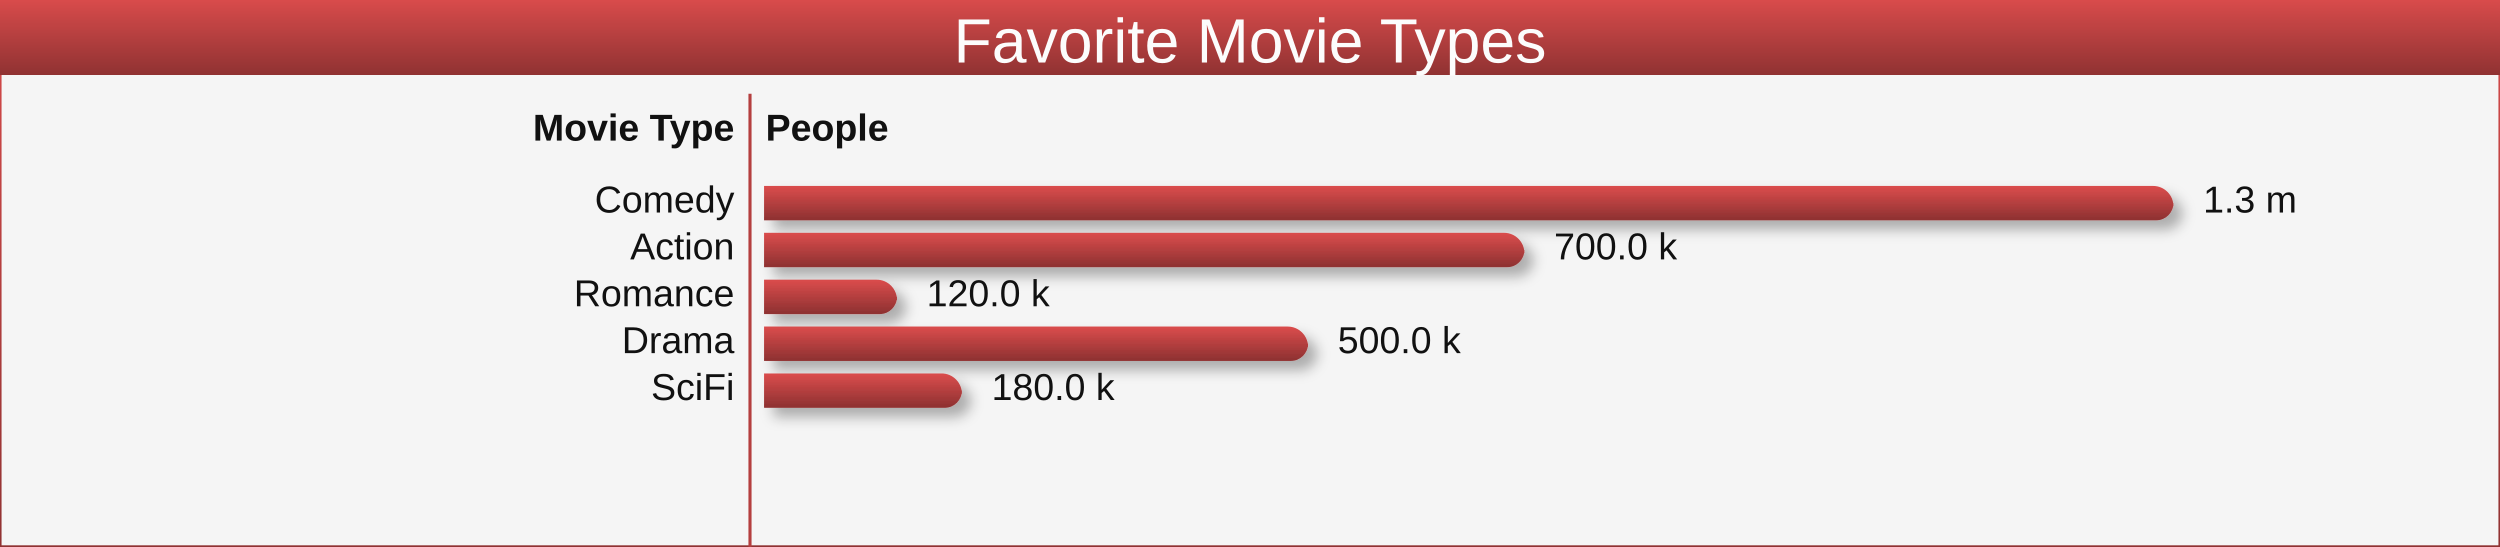
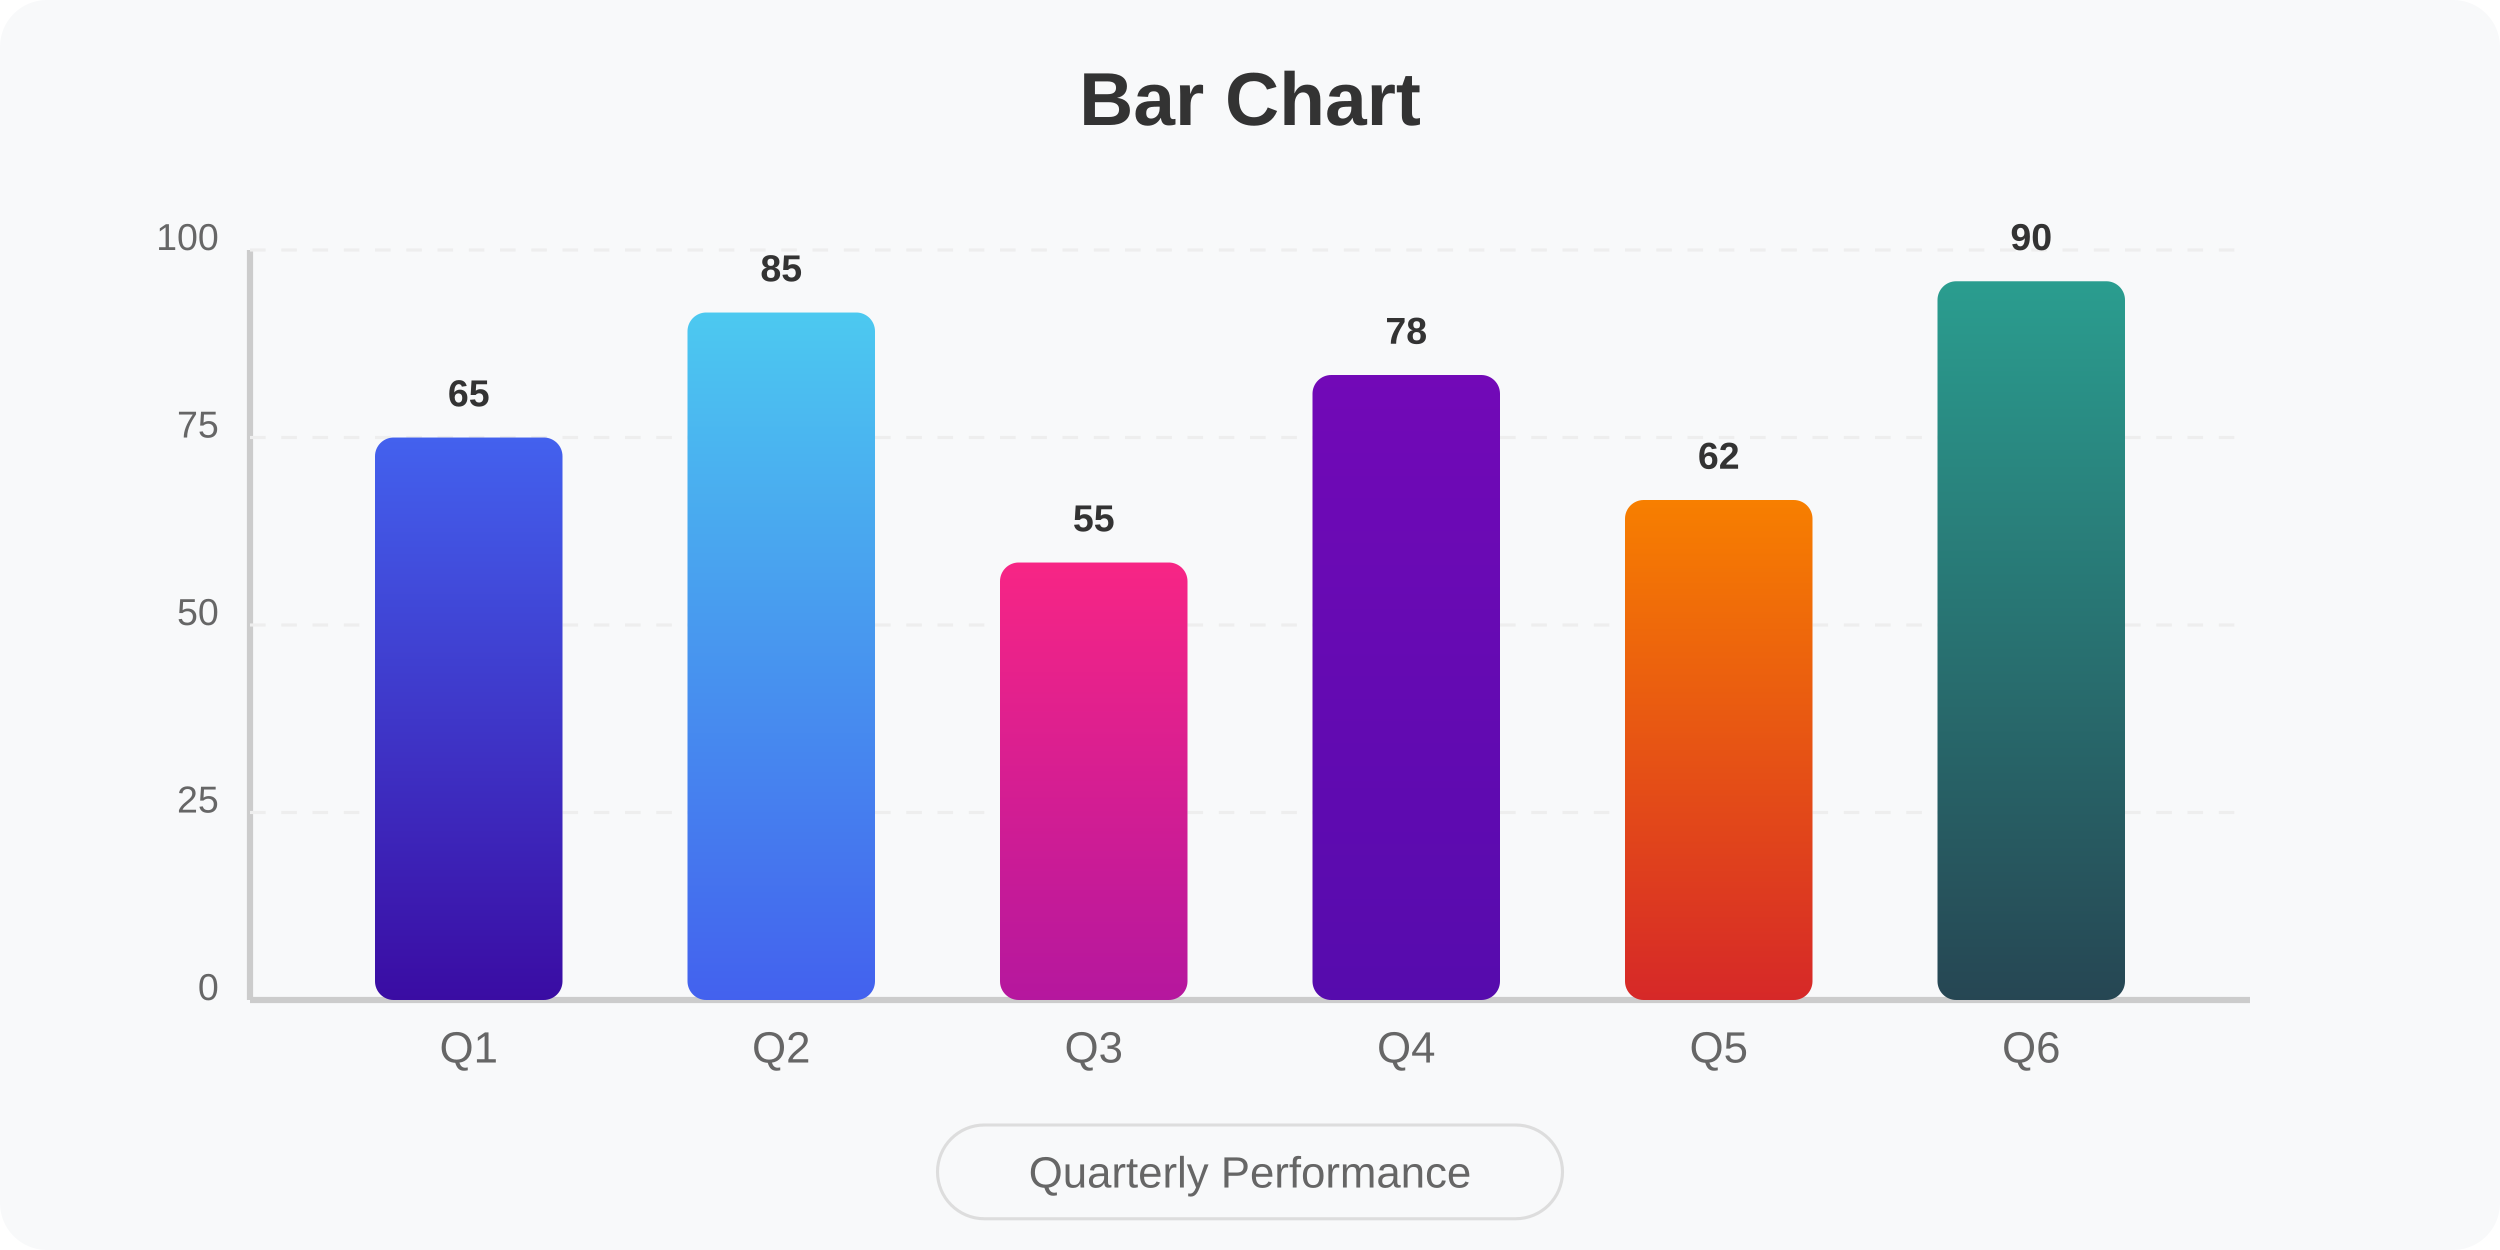
- <svg xmlns="http://www.w3.org/2000/svg" width="800" height="175.0" viewBox="0 0 800 175">
+ <svg xmlns="http://www.w3.org/2000/svg" width="800" height="400" viewBox="0 0 800 400">
+   <rect width="800" height="400" fill="#f8f9fa" rx="15" ry="15" />
+   <text x="400" y="40" font-family="Arial, sans-serif" font-size="24" font-weight="bold" text-anchor="middle" fill="#333">Bar Chart</text>
+   <line x1="80" y1="80" x2="80" y2="320" stroke="#ccc" stroke-width="2" />
+   <line x1="80" y1="320" x2="720" y2="320" stroke="#ccc" stroke-width="2" />
+   <text x="70" y="320" font-family="Arial, sans-serif" font-size="12" text-anchor="end" fill="#666">0</text>
+   <text x="70" y="260" font-family="Arial, sans-serif" font-size="12" text-anchor="end" fill="#666">25</text>
+   <text x="70" y="200" font-family="Arial, sans-serif" font-size="12" text-anchor="end" fill="#666">50</text>
+   <text x="70" y="140" font-family="Arial, sans-serif" font-size="12" text-anchor="end" fill="#666">75</text>
+   <text x="70" y="80" font-family="Arial, sans-serif" font-size="12" text-anchor="end" fill="#666">100</text>
+   <line x1="80" y1="260" x2="720" y2="260" stroke="#eee" stroke-width="1" stroke-dasharray="5,5" />
+   <line x1="80" y1="200" x2="720" y2="200" stroke="#eee" stroke-width="1" stroke-dasharray="5,5" />
+   <line x1="80" y1="140" x2="720" y2="140" stroke="#eee" stroke-width="1" stroke-dasharray="5,5" />
+   <line x1="80" y1="80" x2="720" y2="80" stroke="#eee" stroke-width="1" stroke-dasharray="5,5" />
  <defs>
-     <linearGradient id="backGrad_115d1562-8f2a-4da9-b8e1-191fe34c685e" x2="0%" y2="100%">
-       <stop offset="0%" style="stop-color:#d84b4b" />
-       <stop offset="50%" style="stop-color:#B43F3F" />
-       <stop offset="100%" style="stop-color:#903232" />
+     <linearGradient id="gradient1" x1="0%" y1="0%" x2="0%" y2="100%">
+       <stop offset="0%" stop-color="#4361ee" />
+       <stop offset="100%" stop-color="#3a0ca3" />
    </linearGradient>
-     <style>.bar:hover {filter: grayscale(100%) sepia(100%);}.bar:hover {filter: grayscale(100%) sepia(100%);}.glass:after, .glass:before {content: "";display: block;position: absolute}.glass {overflow: hidden;color: #fff;text-shadow: 0 1px 2px rgba(0, 0, 0, .7);background-image: radial-gradient(circle at center, rgba(0, 167, 225, .25), rgba(0, 110, 149, .5));box-shadow: 0 5px 10px rgba(0, 0, 0, .75), inset 0 0 0 2px rgba(0, 0, 0, .3), inset 0 -6px 6px -3px rgba(0, 129, 174, .2);position: relative}.glass:after {background: rgba(0, 167, 225, .2);z-index: 0;height: 100%;width: 100%;top: 0;left: 0;backdrop-filter: blur(3px) saturate(400%);-webkit-backdrop-filter: blur(3px) saturate(400%)}.glass:before {width: calc(100% - 4px);height: 35px;background-image: linear-gradient(rgba(255, 255, 255, .7), rgba(255, 255, 255, 0));top: 2px;left: 2px;border-radius: 30px 30px 200px 200px;opacity: .7}.glass:hover {text-shadow: 0 1px 2px rgba(0, 0, 0, .9)}.glass:hover:before {opacity: 1}.glass:active {text-shadow: 0 0 2px rgba(0, 0, 0, .9);box-shadow: 0 3px 8px rgba(0, 0, 0, .75), inset 0 0 0 2px rgba(0, 0, 0, .3), inset 0 -6px 6px -3px rgba(0, 129, 174, .2)}.glass:active:before {height: 25px}.shadowed {-webkit-filter: drop-shadow(3px 3px 2px rgba(0, 0, 0, .3));filter: drop-shadow(3px 3px 2px rgba(0, 0, 0, .3));}</style>
  </defs>
-   <rect width="100%" height="100%" fill="#f5f5f5" stroke="url(#backGrad_115d1562-8f2a-4da9-b8e1-191fe34c685e)" />
-   <g>
-     <rect height="24" x="0" y="0" width="100%" fill="url(#backGrad_115d1562-8f2a-4da9-b8e1-191fe34c685e)" />
-     <text x="400" y="20" text-anchor="middle" style="fill: #FCFCFC; font-family: Arial; Helvetica; sans-serif; font-size:20px;">Favorite Movie Types</text>
-   </g>
-   <line x1="240" x2="240" y1="30" y2="175" stroke="#B43F3F" />
-   <g>
-     <text x="235" y="45" text-anchor="end" style="fill: #111111; font-family: Arial; Helvetica; sans-serif; font-size:12px; font-weight: bold;">Movie Type</text>
-     <text x="245" y="45" text-anchor="start" style="fill: #111111; font-family: Arial; Helvetica; sans-serif; font-size:12px; font-weight: bold;">People</text>
-   </g>
-   <g transform="translate(245, 60)">
-     <path d="M 0 0.0  A 0.0 0.0 0 0 1 0.0 0 L 444.0 0 A 6.0 6.0 0 0 1 450.0 6.0 L 450.0 5.0 A 5.0 5.0 0 0 1 445.0 10.0 L 0.0 10.0 A 0.0 0.0 0 0 1 0 10.0 Z" fill="url(#backGrad_115d1562-8f2a-4da9-b8e1-191fe34c685e)" class="bar shadowed" stroke="url(#backGrad_115d1562-8f2a-4da9-b8e1-191fe34c685e)" stroke-width="1" />
-     <text x="-10" y="8" text-anchor="end" style="fill: #111111; font-family: Arial; Helvetica; sans-serif; font-size:12px;">Comedy</text>
-     <text x="460.0" y="8" text-anchor="start" style="fill: #111111; font-family: Arial; Helvetica; sans-serif; font-size:12px;">1.3 m</text>
-   </g>
-   <g transform="translate(245, 75)">
-     <path d="M 0 0.0  A 0.0 0.0 0 0 1 0.0 0 L 236.308 0 A 6.0 6.0 0 0 1 242.308 6.0 L 242.308 5.0 A 5.0 5.0 0 0 1 237.308 10.0 L 0.0 10.0 A 0.0 0.0 0 0 1 0 10.0 Z" fill="url(#backGrad_115d1562-8f2a-4da9-b8e1-191fe34c685e)" class="bar shadowed" stroke="url(#backGrad_115d1562-8f2a-4da9-b8e1-191fe34c685e)" stroke-width="1" />
-     <text x="-10" y="8" text-anchor="end" style="fill: #111111; font-family: Arial; Helvetica; sans-serif; font-size:12px;">Action</text>
-     <text x="252.308" y="8" text-anchor="start" style="fill: #111111; font-family: Arial; Helvetica; sans-serif; font-size:12px;">700.0 k</text>
-   </g>
-   <g transform="translate(245, 90)">
-     <path d="M 0 0.0  A 0.0 0.0 0 0 1 0.0 0 L 35.538 0 A 6.0 6.0 0 0 1 41.538 6.0 L 41.538 5.0 A 5.0 5.0 0 0 1 36.538 10.0 L 0.0 10.0 A 0.0 0.0 0 0 1 0 10.0 Z" fill="url(#backGrad_115d1562-8f2a-4da9-b8e1-191fe34c685e)" class="bar shadowed" stroke="url(#backGrad_115d1562-8f2a-4da9-b8e1-191fe34c685e)" stroke-width="1" />
-     <text x="-10" y="8" text-anchor="end" style="fill: #111111; font-family: Arial; Helvetica; sans-serif; font-size:12px;">Romance</text>
-     <text x="51.538" y="8" text-anchor="start" style="fill: #111111; font-family: Arial; Helvetica; sans-serif; font-size:12px;">120.0 k</text>
-   </g>
-   <g transform="translate(245, 105)">
-     <path d="M 0 0.0  A 0.0 0.0 0 0 1 0.0 0 L 167.077 0 A 6.0 6.0 0 0 1 173.077 6.0 L 173.077 5.0 A 5.0 5.0 0 0 1 168.077 10.0 L 0.0 10.0 A 0.0 0.0 0 0 1 0 10.0 Z" fill="url(#backGrad_115d1562-8f2a-4da9-b8e1-191fe34c685e)" class="bar shadowed" stroke="url(#backGrad_115d1562-8f2a-4da9-b8e1-191fe34c685e)" stroke-width="1" />
-     <text x="-10" y="8" text-anchor="end" style="fill: #111111; font-family: Arial; Helvetica; sans-serif; font-size:12px;">Drama</text>
-     <text x="183.077" y="8" text-anchor="start" style="fill: #111111; font-family: Arial; Helvetica; sans-serif; font-size:12px;">500.0 k</text>
-   </g>
-   <g transform="translate(245, 120)">
-     <path d="M 0 0.0  A 0.0 0.0 0 0 1 0.0 0 L 56.308 0 A 6.0 6.0 0 0 1 62.308 6.0 L 62.308 5.0 A 5.0 5.0 0 0 1 57.308 10.0 L 0.0 10.0 A 0.0 0.0 0 0 1 0 10.0 Z" fill="url(#backGrad_115d1562-8f2a-4da9-b8e1-191fe34c685e)" class="bar shadowed" stroke="url(#backGrad_115d1562-8f2a-4da9-b8e1-191fe34c685e)" stroke-width="1" />
-     <text x="-10" y="8" text-anchor="end" style="fill: #111111; font-family: Arial; Helvetica; sans-serif; font-size:12px;">SciFi</text>
-     <text x="72.308" y="8" text-anchor="start" style="fill: #111111; font-family: Arial; Helvetica; sans-serif; font-size:12px;">180.0 k</text>
-   </g>
+   <rect x="120" y="140" width="60" height="180" rx="6" ry="6" fill="url(#gradient1)">
+     <animate attributeName="height" from="0" to="180" dur="1s" fill="freeze" />
+     <animate attributeName="y" from="320" to="140" dur="1s" fill="freeze" />
+   </rect>
+   <text x="150" y="340" font-family="Arial, sans-serif" font-size="14" text-anchor="middle" fill="#666">Q1</text>
+   <defs>
+     <linearGradient id="gradient2" x1="0%" y1="0%" x2="0%" y2="100%">
+       <stop offset="0%" stop-color="#4cc9f0" />
+       <stop offset="100%" stop-color="#4361ee" />
+     </linearGradient>
+   </defs>
+   <rect x="220" y="100" width="60" height="220" rx="6" ry="6" fill="url(#gradient2)">
+     <animate attributeName="height" from="0" to="220" dur="1s" fill="freeze" />
+     <animate attributeName="y" from="320" to="100" dur="1s" fill="freeze" />
+   </rect>
+   <text x="250" y="340" font-family="Arial, sans-serif" font-size="14" text-anchor="middle" fill="#666">Q2</text>
+   <defs>
+     <linearGradient id="gradient3" x1="0%" y1="0%" x2="0%" y2="100%">
+       <stop offset="0%" stop-color="#f72585" />
+       <stop offset="100%" stop-color="#b5179e" />
+     </linearGradient>
+   </defs>
+   <rect x="320" y="180" width="60" height="140" rx="6" ry="6" fill="url(#gradient3)">
+     <animate attributeName="height" from="0" to="140" dur="1s" fill="freeze" />
+     <animate attributeName="y" from="320" to="180" dur="1s" fill="freeze" />
+   </rect>
+   <text x="350" y="340" font-family="Arial, sans-serif" font-size="14" text-anchor="middle" fill="#666">Q3</text>
+   <defs>
+     <linearGradient id="gradient4" x1="0%" y1="0%" x2="0%" y2="100%">
+       <stop offset="0%" stop-color="#7209b7" />
+       <stop offset="100%" stop-color="#560bad" />
+     </linearGradient>
+   </defs>
+   <rect x="420" y="120" width="60" height="200" rx="6" ry="6" fill="url(#gradient4)">
+     <animate attributeName="height" from="0" to="200" dur="1s" fill="freeze" />
+     <animate attributeName="y" from="320" to="120" dur="1s" fill="freeze" />
+   </rect>
+   <text x="450" y="340" font-family="Arial, sans-serif" font-size="14" text-anchor="middle" fill="#666">Q4</text>
+   <defs>
+     <linearGradient id="gradient5" x1="0%" y1="0%" x2="0%" y2="100%">
+       <stop offset="0%" stop-color="#f77f00" />
+       <stop offset="100%" stop-color="#d62828" />
+     </linearGradient>
+   </defs>
+   <rect x="520" y="160" width="60" height="160" rx="6" ry="6" fill="url(#gradient5)">
+     <animate attributeName="height" from="0" to="160" dur="1s" fill="freeze" />
+     <animate attributeName="y" from="320" to="160" dur="1s" fill="freeze" />
+   </rect>
+   <text x="550" y="340" font-family="Arial, sans-serif" font-size="14" text-anchor="middle" fill="#666">Q5</text>
+   <defs>
+     <linearGradient id="gradient6" x1="0%" y1="0%" x2="0%" y2="100%">
+       <stop offset="0%" stop-color="#2a9d8f" />
+       <stop offset="100%" stop-color="#264653" />
+     </linearGradient>
+   </defs>
+   <rect x="620" y="90" width="60" height="230" rx="6" ry="6" fill="url(#gradient6)">
+     <animate attributeName="height" from="0" to="230" dur="1s" fill="freeze" />
+     <animate attributeName="y" from="320" to="90" dur="1s" fill="freeze" />
+   </rect>
+   <text x="650" y="340" font-family="Arial, sans-serif" font-size="14" text-anchor="middle" fill="#666">Q6</text>
+   <text x="150" y="130" font-family="Arial, sans-serif" font-size="12" font-weight="bold" text-anchor="middle" fill="#333">65</text>
+   <text x="250" y="90" font-family="Arial, sans-serif" font-size="12" font-weight="bold" text-anchor="middle" fill="#333">85</text>
+   <text x="350" y="170" font-family="Arial, sans-serif" font-size="12" font-weight="bold" text-anchor="middle" fill="#333">55</text>
+   <text x="450" y="110" font-family="Arial, sans-serif" font-size="12" font-weight="bold" text-anchor="middle" fill="#333">78</text>
+   <text x="550" y="150" font-family="Arial, sans-serif" font-size="12" font-weight="bold" text-anchor="middle" fill="#333">62</text>
+   <text x="650" y="80" font-family="Arial, sans-serif" font-size="12" font-weight="bold" text-anchor="middle" fill="#333">90</text>
+   <rect x="300" y="360" width="200" height="30" rx="15" ry="15" fill="#f8f9fa" stroke="#ddd" stroke-width="1" />
+   <text x="400" y="380" font-family="Arial, sans-serif" font-size="14" text-anchor="middle" fill="#666">Quarterly Performance</text>
</svg>
